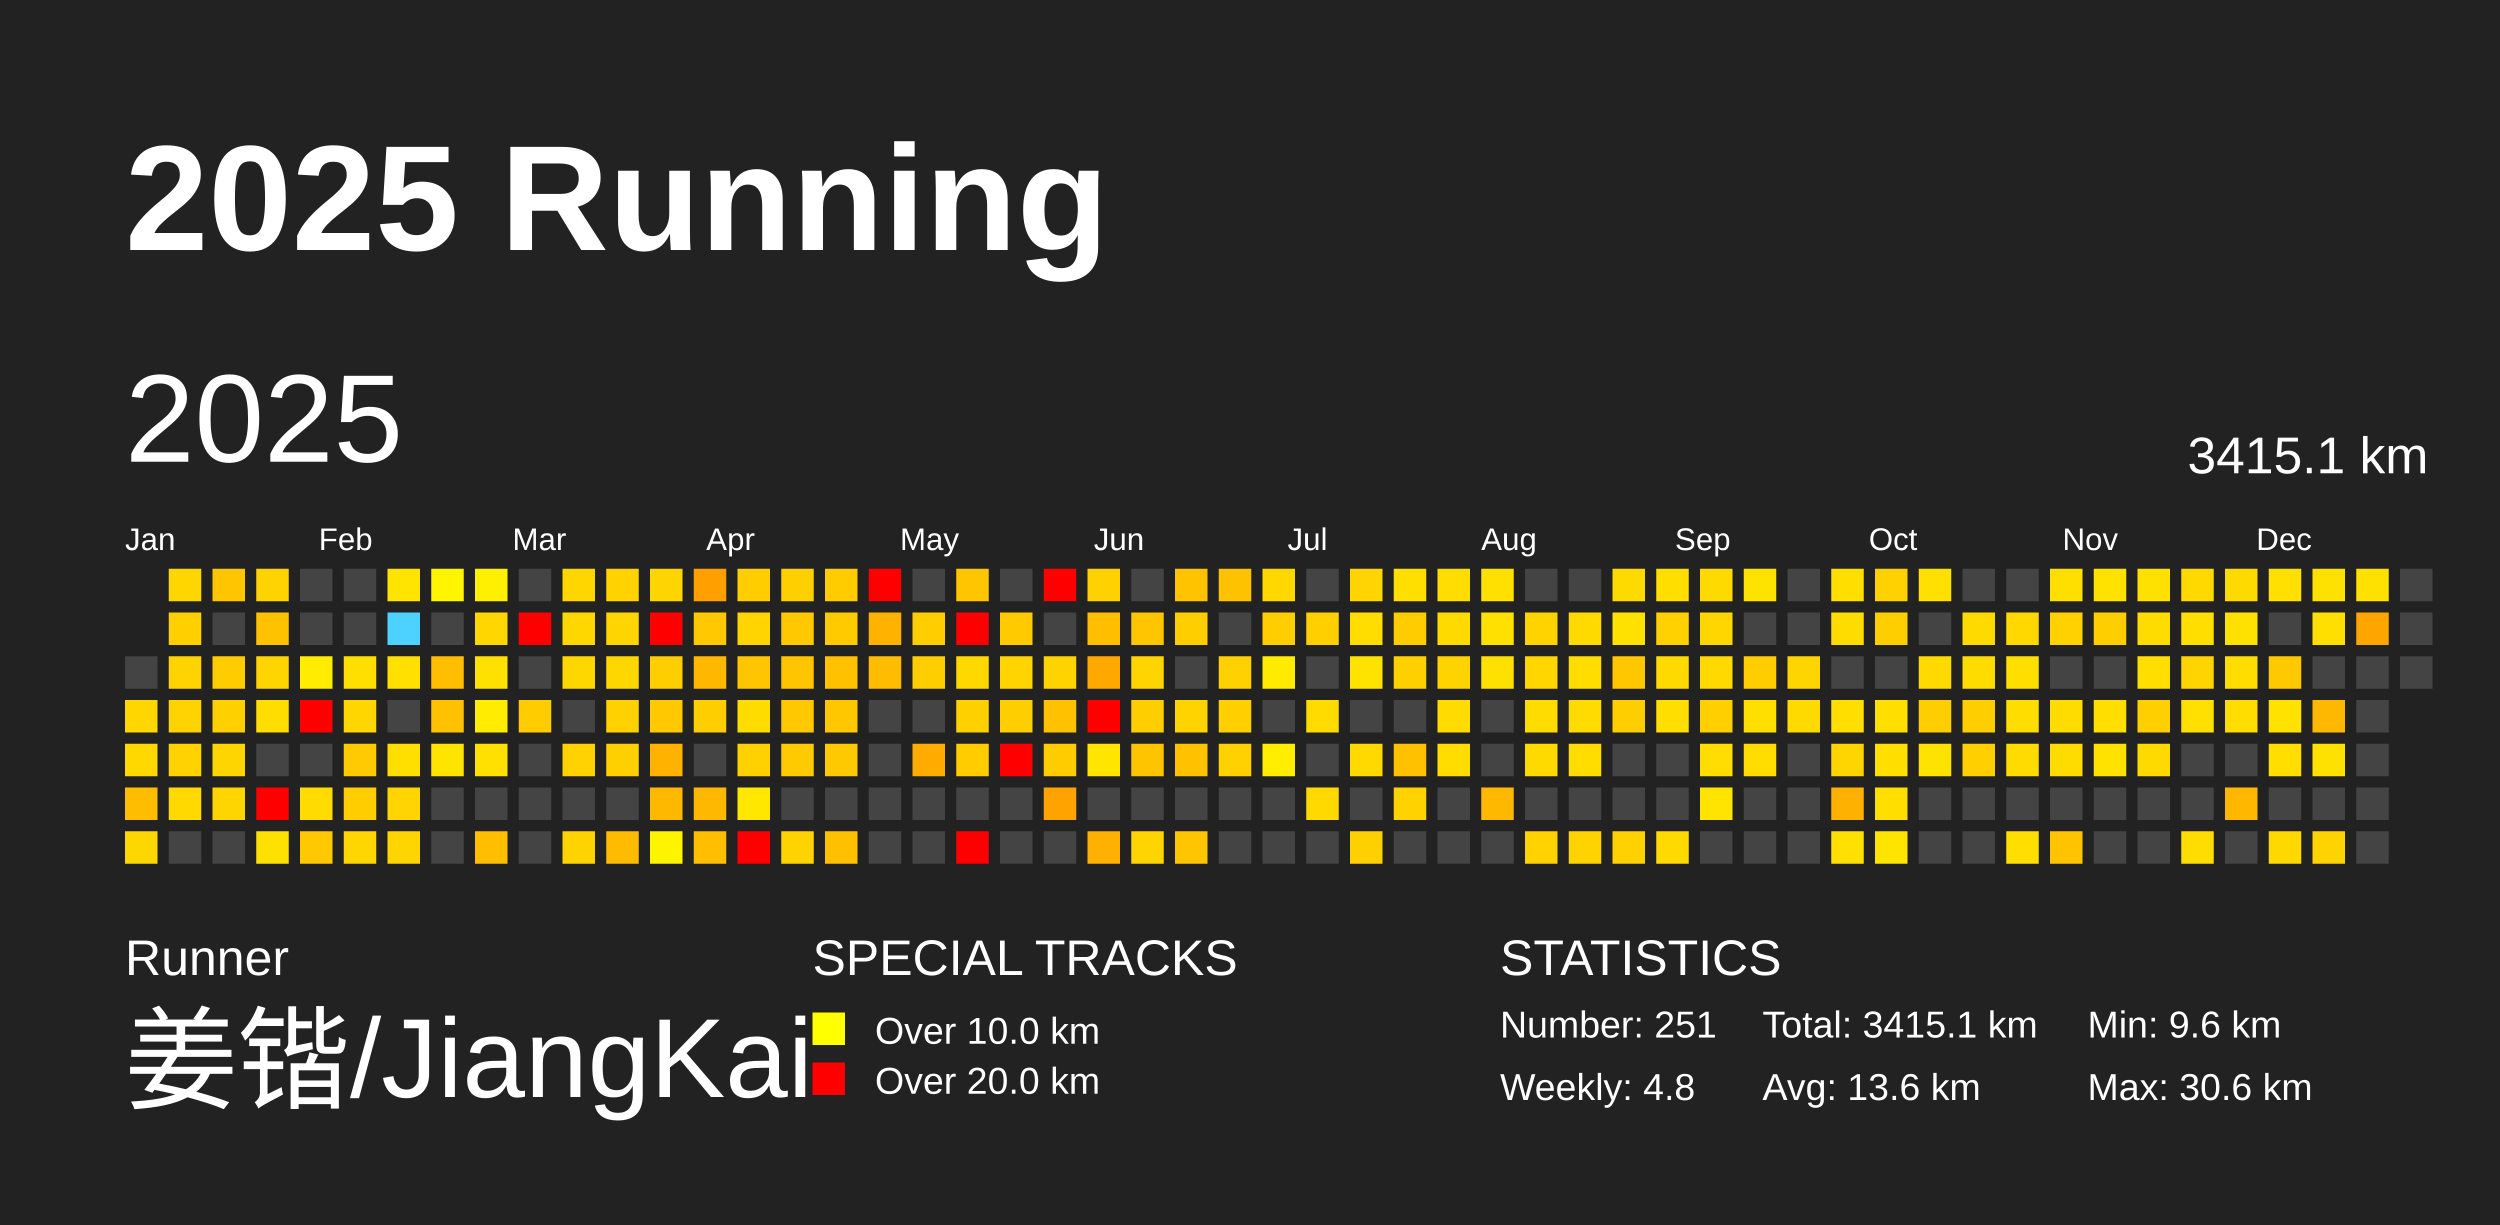
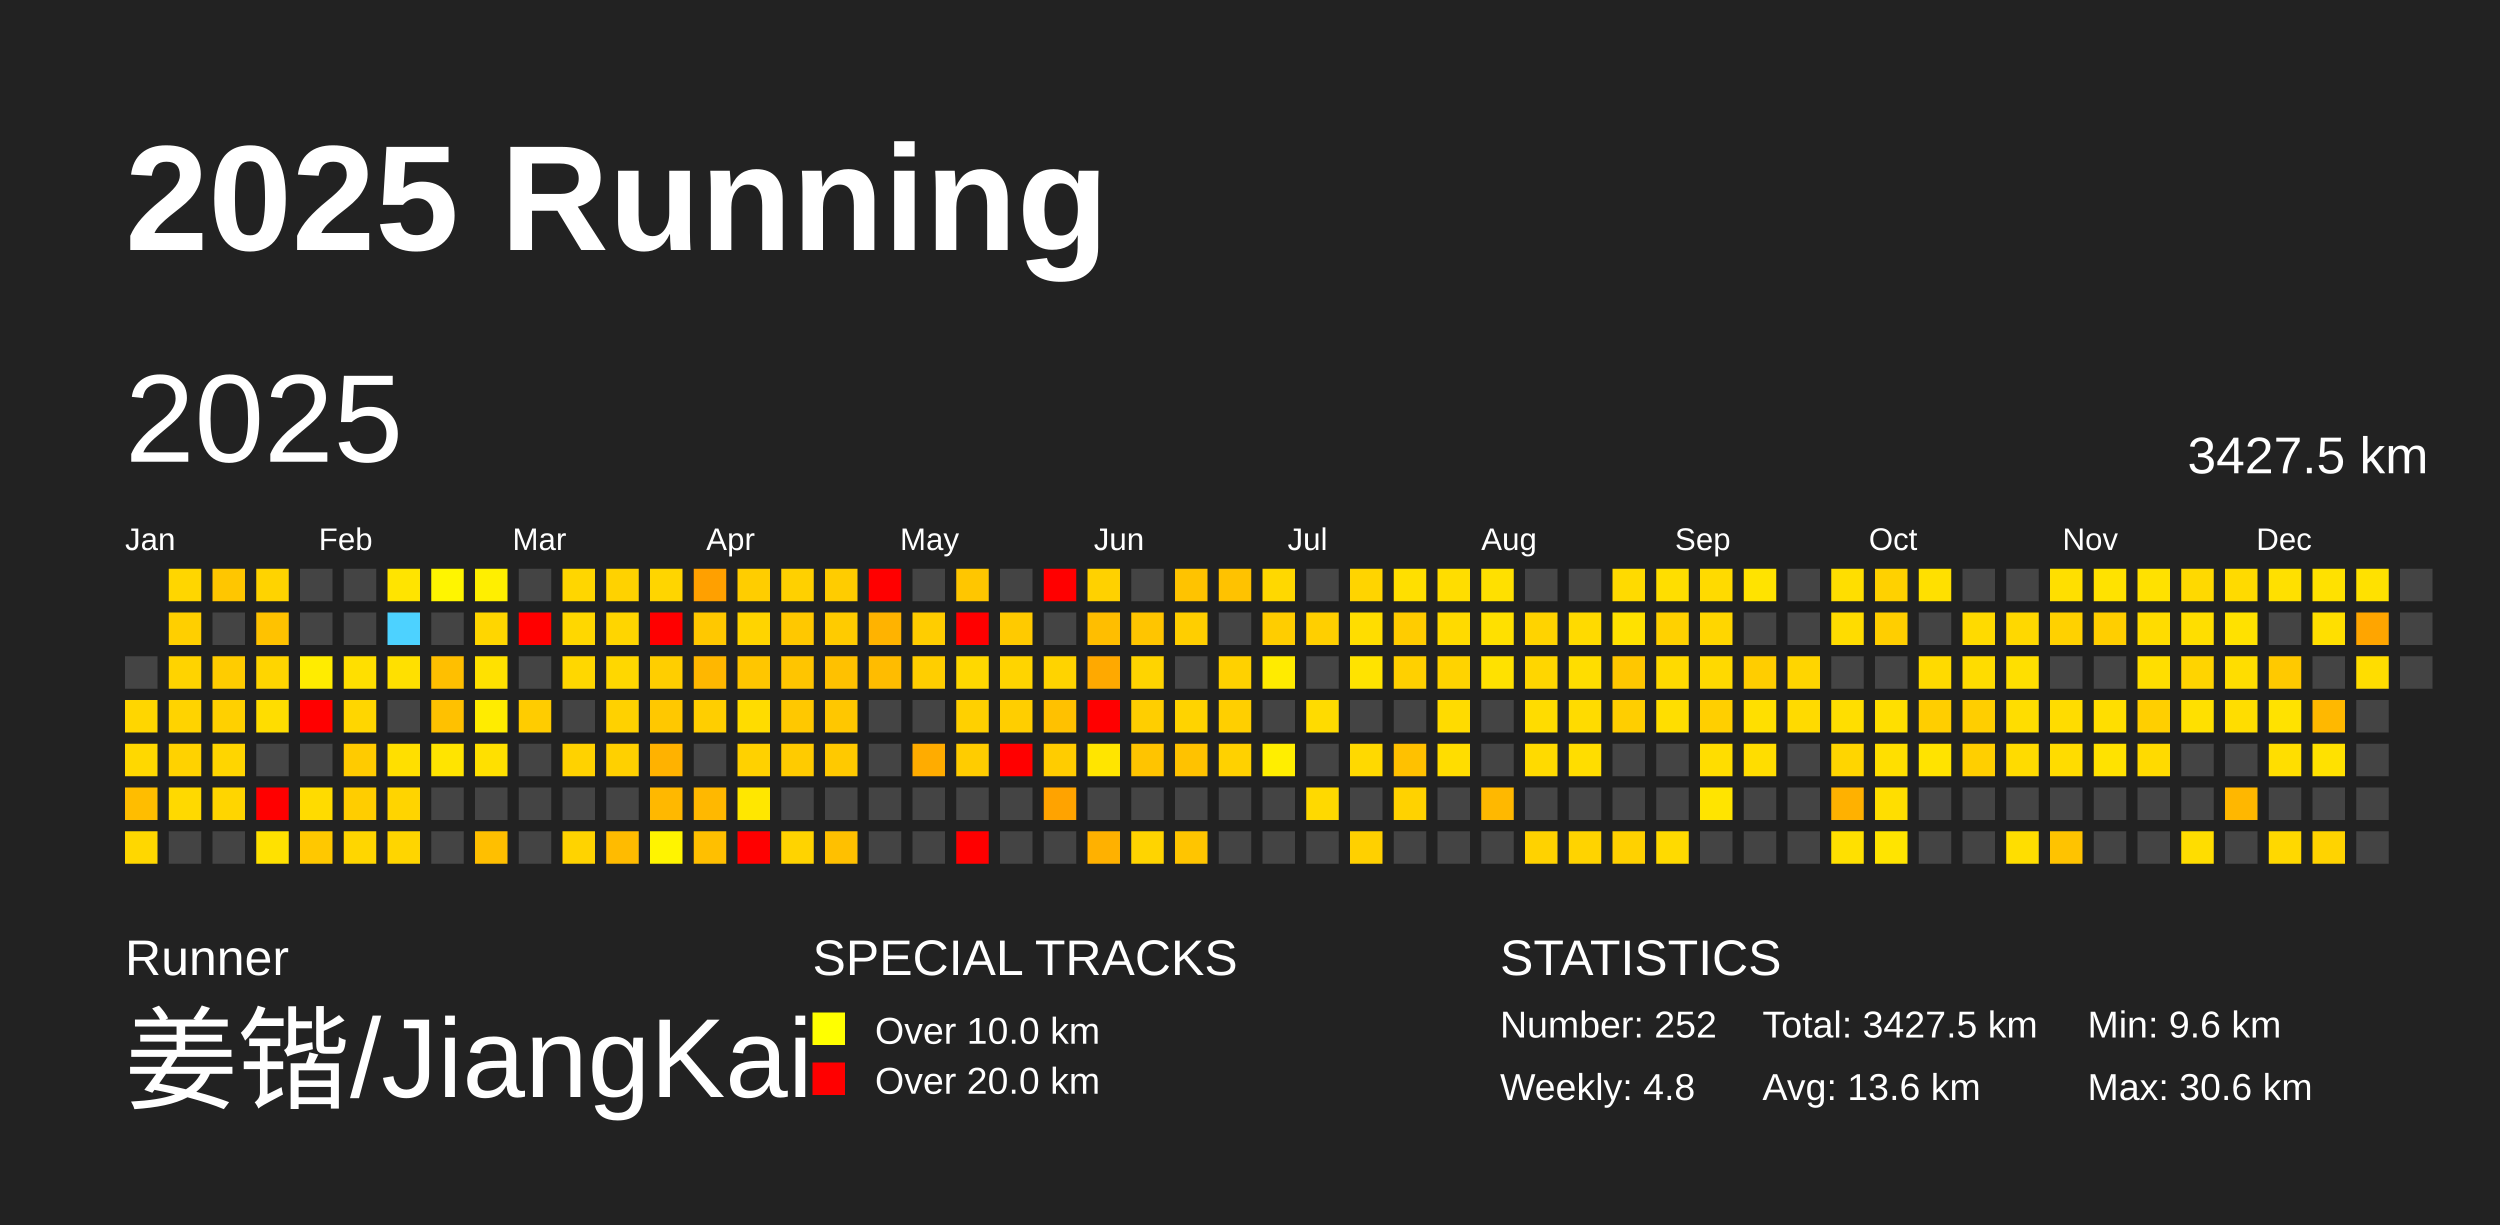
<svg xmlns="http://www.w3.org/2000/svg" baseProfile="full" height="98mm" version="1.1" viewBox="0,0,200,98" width="200mm">
  <defs />
  <rect fill="#222222" height="98" width="200" x="0" y="0" />
  <text fill="#FFFFFF" style="font-size:12px; font-family:Arial; font-weight:bold;" x="10" y="20">2025 Running</text>
  <text fill="#FFFFFF" style="font-size:4px; font-family:Arial" x="10" y="78">Runner</text>
  <text fill="#FFFFFF" style="font-size:9px; font-family:Arial" x="10" y="88">姜锴/JiangKai</text>
  <text fill="#FFFFFF" style="font-size:4px; font-family:Arial" x="65" y="78">SPECIAL TRACKS</text>
  <rect fill="yellow" height="2.6" width="2.6" x="65" y="81" />
  <text fill="#FFFFFF" style="font-size:3px; font-family:Arial" x="70" y="83.5">Over 10.0 km</text>
  <rect fill="red" height="2.6" width="2.6" x="65" y="85" />
  <text fill="#FFFFFF" style="font-size:3px; font-family:Arial" x="70" y="87.5">Over 20.0 km</text>
  <text fill="#FFFFFF" style="font-size:4px; font-family:Arial" x="120" y="78">STATISTICS</text>
-   <text fill="#FFFFFF" style="font-size:3px; font-family:Arial" x="120" y="83">Number: 251</text>
+   <text fill="#FFFFFF" style="font-size:3px; font-family:Arial" x="120" y="83">Number: 252</text>
  <text fill="#FFFFFF" style="font-size:3px; font-family:Arial" x="120" y="88">Weekly: 4.8</text>
-   <text fill="#FFFFFF" style="font-size:3px; font-family:Arial" x="141" y="83">Total: 3415.1 km</text>
+   <text fill="#FFFFFF" style="font-size:3px; font-family:Arial" x="141" y="83">Total: 3427.5 km</text>
  <text fill="#FFFFFF" style="font-size:3px; font-family:Arial" x="141" y="88">Avg: 13.6 km</text>
  <text fill="#FFFFFF" style="font-size:3px; font-family:Arial" x="167" y="83">Min: 9.6 km</text>
  <text fill="#FFFFFF" style="font-size:3px; font-family:Arial" x="167" y="88">Max: 30.6 km</text>
  <text dominant-baseline="hanging" fill="#FFFFFF" style="font-size:10.0px; font-family:Arial;" x="10" y="30">2025</text>
-   <text dominant-baseline="hanging" fill="#FFFFFF" style="font-size:4.125px; font-family:Arial;" x="175" y="35">3415.1 km</text>
+   <text dominant-baseline="hanging" fill="#FFFFFF" style="font-size:4.125px; font-family:Arial;" x="175" y="35">3427.5 km</text>
  <text fill="#FFFFFF" style="font-size:2.5px; font-family:Arial" x="10.0" y="44">Jan</text>
  <text fill="#FFFFFF" style="font-size:2.5px; font-family:Arial" x="25.5" y="44">Feb</text>
  <text fill="#FFFFFF" style="font-size:2.5px; font-family:Arial" x="41.0" y="44">Mar</text>
  <text fill="#FFFFFF" style="font-size:2.5px; font-family:Arial" x="56.5" y="44">Apr</text>
  <text fill="#FFFFFF" style="font-size:2.5px; font-family:Arial" x="72.0" y="44">May</text>
  <text fill="#FFFFFF" style="font-size:2.5px; font-family:Arial" x="87.5" y="44">Jun</text>
  <text fill="#FFFFFF" style="font-size:2.5px; font-family:Arial" x="103.0" y="44">Jul</text>
  <text fill="#FFFFFF" style="font-size:2.5px; font-family:Arial" x="118.5" y="44">Aug</text>
  <text fill="#FFFFFF" style="font-size:2.5px; font-family:Arial" x="134.0" y="44">Sep</text>
  <text fill="#FFFFFF" style="font-size:2.5px; font-family:Arial" x="149.5" y="44">Oct</text>
  <text fill="#FFFFFF" style="font-size:2.5px; font-family:Arial" x="165.0" y="44">Nov</text>
  <text fill="#FFFFFF" style="font-size:2.5px; font-family:Arial" x="180.5" y="44">Dec</text>
  <rect fill="#444444" height="2.6" width="2.6" x="10.0" y="52.5" />
  <rect fill="#ffd600" height="2.6" width="2.6" x="10.0" y="56.0" />
  <rect fill="#ffd800" height="2.6" width="2.6" x="10.0" y="59.5" />
  <rect fill="#ffbd00" height="2.6" width="2.6" x="10.0" y="63.0" />
  <rect fill="#ffd700" height="2.6" width="2.6" x="10.0" y="66.5" />
  <rect fill="#ffd600" height="2.6" width="2.6" x="13.5" y="45.5" />
  <rect fill="#ffcf00" height="2.6" width="2.6" x="13.5" y="49.0" />
  <rect fill="#ffd300" height="2.6" width="2.6" x="13.5" y="52.5" />
  <rect fill="#ffd300" height="2.6" width="2.6" x="13.5" y="56.0" />
  <rect fill="#ffd200" height="2.6" width="2.6" x="13.5" y="59.5" />
  <rect fill="#ffd900" height="2.6" width="2.6" x="13.5" y="63.0" />
  <rect fill="#444444" height="2.6" width="2.6" x="13.5" y="66.5" />
  <rect fill="#ffc600" height="2.6" width="2.6" x="17.0" y="45.5" />
  <rect fill="#444444" height="2.6" width="2.6" x="17.0" y="49.0" />
  <rect fill="#ffcc00" height="2.6" width="2.6" x="17.0" y="52.5" />
  <rect fill="#ffd000" height="2.6" width="2.6" x="17.0" y="56.0" />
  <rect fill="#ffd500" height="2.6" width="2.6" x="17.0" y="59.5" />
  <rect fill="#ffd500" height="2.6" width="2.6" x="17.0" y="63.0" />
  <rect fill="#444444" height="2.6" width="2.6" x="17.0" y="66.5" />
  <rect fill="#ffd300" height="2.6" width="2.6" x="20.5" y="45.5" />
  <rect fill="#ffc200" height="2.6" width="2.6" x="20.5" y="49.0" />
  <rect fill="#ffd500" height="2.6" width="2.6" x="20.5" y="52.5" />
  <rect fill="#ffdd00" height="2.6" width="2.6" x="20.5" y="56.0" />
  <rect fill="#444444" height="2.6" width="2.6" x="20.5" y="59.5" />
  <rect fill="red" height="2.6" width="2.6" x="20.5" y="63.0" />
  <rect fill="#ffe100" height="2.6" width="2.6" x="20.5" y="66.5" />
  <rect fill="#444444" height="2.6" width="2.6" x="24.0" y="45.5" />
  <rect fill="#444444" height="2.6" width="2.6" x="24.0" y="49.0" />
  <rect fill="#ffec00" height="2.6" width="2.6" x="24.0" y="52.5" />
  <rect fill="red" height="2.6" width="2.6" x="24.0" y="56.0" />
  <rect fill="#444444" height="2.6" width="2.6" x="24.0" y="59.5" />
  <rect fill="#ffdb00" height="2.6" width="2.6" x="24.0" y="63.0" />
  <rect fill="#ffc800" height="2.6" width="2.6" x="24.0" y="66.5" />
  <rect fill="#444444" height="2.6" width="2.6" x="27.5" y="45.5" />
  <rect fill="#444444" height="2.6" width="2.6" x="27.5" y="49.0" />
  <rect fill="#ffdf00" height="2.6" width="2.6" x="27.5" y="52.5" />
  <rect fill="#ffd600" height="2.6" width="2.6" x="27.5" y="56.0" />
  <rect fill="#ffcb00" height="2.6" width="2.6" x="27.5" y="59.5" />
  <rect fill="#ffcd00" height="2.6" width="2.6" x="27.5" y="63.0" />
  <rect fill="#ffd600" height="2.6" width="2.6" x="27.5" y="66.5" />
  <rect fill="#ffe400" height="2.6" width="2.6" x="31.0" y="45.5" />
  <rect fill="#4dd2ff" height="2.6" width="2.6" x="31.0" y="49.0" />
  <rect fill="#ffe000" height="2.6" width="2.6" x="31.0" y="52.5" />
  <rect fill="#444444" height="2.6" width="2.6" x="31.0" y="56.0" />
  <rect fill="#ffdf00" height="2.6" width="2.6" x="31.0" y="59.5" />
  <rect fill="#ffd400" height="2.6" width="2.6" x="31.0" y="63.0" />
  <rect fill="#ffd500" height="2.6" width="2.6" x="31.0" y="66.5" />
  <rect fill="#fff500" height="2.6" width="2.6" x="34.5" y="45.5" />
  <rect fill="#444444" height="2.6" width="2.6" x="34.5" y="49.0" />
  <rect fill="#ffbf00" height="2.6" width="2.6" x="34.5" y="52.5" />
  <rect fill="#ffc100" height="2.6" width="2.6" x="34.5" y="56.0" />
  <rect fill="#ffe400" height="2.6" width="2.6" x="34.5" y="59.5" />
  <rect fill="#444444" height="2.6" width="2.6" x="34.5" y="63.0" />
  <rect fill="#444444" height="2.6" width="2.6" x="34.5" y="66.5" />
  <rect fill="#ffef00" height="2.6" width="2.6" x="38.0" y="45.5" />
  <rect fill="#ffd600" height="2.6" width="2.6" x="38.0" y="49.0" />
  <rect fill="#ffe100" height="2.6" width="2.6" x="38.0" y="52.5" />
  <rect fill="#ffec00" height="2.6" width="2.6" x="38.0" y="56.0" />
  <rect fill="#ffe000" height="2.6" width="2.6" x="38.0" y="59.5" />
  <rect fill="#444444" height="2.6" width="2.6" x="38.0" y="63.0" />
  <rect fill="#ffbf00" height="2.6" width="2.6" x="38.0" y="66.5" />
  <rect fill="#444444" height="2.6" width="2.6" x="41.5" y="45.5" />
  <rect fill="red" height="2.6" width="2.6" x="41.5" y="49.0" />
  <rect fill="#444444" height="2.6" width="2.6" x="41.5" y="52.5" />
  <rect fill="#ffcc00" height="2.6" width="2.6" x="41.5" y="56.0" />
  <rect fill="#444444" height="2.6" width="2.6" x="41.5" y="59.5" />
  <rect fill="#444444" height="2.6" width="2.6" x="41.5" y="63.0" />
  <rect fill="#444444" height="2.6" width="2.6" x="41.5" y="66.5" />
  <rect fill="#ffd600" height="2.6" width="2.6" x="45.0" y="45.5" />
  <rect fill="#ffd700" height="2.6" width="2.6" x="45.0" y="49.0" />
  <rect fill="#ffd700" height="2.6" width="2.6" x="45.0" y="52.5" />
  <rect fill="#444444" height="2.6" width="2.6" x="45.0" y="56.0" />
  <rect fill="#ffd200" height="2.6" width="2.6" x="45.0" y="59.5" />
  <rect fill="#444444" height="2.6" width="2.6" x="45.0" y="63.0" />
  <rect fill="#ffd300" height="2.6" width="2.6" x="45.0" y="66.5" />
  <rect fill="#ffd200" height="2.6" width="2.6" x="48.5" y="45.5" />
  <rect fill="#ffd500" height="2.6" width="2.6" x="48.5" y="49.0" />
  <rect fill="#ffd700" height="2.6" width="2.6" x="48.5" y="52.5" />
  <rect fill="#ffd100" height="2.6" width="2.6" x="48.5" y="56.0" />
  <rect fill="#ffd000" height="2.6" width="2.6" x="48.5" y="59.5" />
  <rect fill="#444444" height="2.6" width="2.6" x="48.5" y="63.0" />
  <rect fill="#ffbb00" height="2.6" width="2.6" x="48.5" y="66.5" />
  <rect fill="#ffd500" height="2.6" width="2.6" x="52.0" y="45.5" />
  <rect fill="red" height="2.6" width="2.6" x="52.0" y="49.0" />
  <rect fill="#ffce00" height="2.6" width="2.6" x="52.0" y="52.5" />
  <rect fill="#ffc800" height="2.6" width="2.6" x="52.0" y="56.0" />
  <rect fill="#ffb200" height="2.6" width="2.6" x="52.0" y="59.5" />
  <rect fill="#ffb800" height="2.6" width="2.6" x="52.0" y="63.0" />
  <rect fill="#fff400" height="2.6" width="2.6" x="52.0" y="66.5" />
  <rect fill="#ffa000" height="2.6" width="2.6" x="55.5" y="45.5" />
  <rect fill="#ffc800" height="2.6" width="2.6" x="55.5" y="49.0" />
  <rect fill="#ffb700" height="2.6" width="2.6" x="55.5" y="52.5" />
  <rect fill="#ffce00" height="2.6" width="2.6" x="55.5" y="56.0" />
  <rect fill="#444444" height="2.6" width="2.6" x="55.5" y="59.5" />
  <rect fill="#ffb800" height="2.6" width="2.6" x="55.5" y="63.0" />
  <rect fill="#ffbf00" height="2.6" width="2.6" x="55.5" y="66.5" />
  <rect fill="#ffcd00" height="2.6" width="2.6" x="59.0" y="45.5" />
  <rect fill="#ffd400" height="2.6" width="2.6" x="59.0" y="49.0" />
  <rect fill="#ffc600" height="2.6" width="2.6" x="59.0" y="52.5" />
  <rect fill="#ffdc00" height="2.6" width="2.6" x="59.0" y="56.0" />
  <rect fill="#ffd100" height="2.6" width="2.6" x="59.0" y="59.5" />
  <rect fill="#ffe700" height="2.6" width="2.6" x="59.0" y="63.0" />
  <rect fill="red" height="2.6" width="2.6" x="59.0" y="66.5" />
  <rect fill="#ffd000" height="2.6" width="2.6" x="62.5" y="45.5" />
  <rect fill="#ffc800" height="2.6" width="2.6" x="62.5" y="49.0" />
  <rect fill="#ffc500" height="2.6" width="2.6" x="62.5" y="52.5" />
  <rect fill="#ffc800" height="2.6" width="2.6" x="62.5" y="56.0" />
  <rect fill="#ffcb00" height="2.6" width="2.6" x="62.5" y="59.5" />
  <rect fill="#444444" height="2.6" width="2.6" x="62.5" y="63.0" />
  <rect fill="#ffd300" height="2.6" width="2.6" x="62.5" y="66.5" />
  <rect fill="#ffcc00" height="2.6" width="2.6" x="66.0" y="45.5" />
  <rect fill="#ffcb00" height="2.6" width="2.6" x="66.0" y="49.0" />
  <rect fill="#ffc100" height="2.6" width="2.6" x="66.0" y="52.5" />
  <rect fill="#ffc700" height="2.6" width="2.6" x="66.0" y="56.0" />
  <rect fill="#ffc900" height="2.6" width="2.6" x="66.0" y="59.5" />
  <rect fill="#444444" height="2.6" width="2.6" x="66.0" y="63.0" />
  <rect fill="#ffc000" height="2.6" width="2.6" x="66.0" y="66.5" />
  <rect fill="red" height="2.6" width="2.6" x="69.5" y="45.5" />
  <rect fill="#ffb300" height="2.6" width="2.6" x="69.5" y="49.0" />
  <rect fill="#ffbc00" height="2.6" width="2.6" x="69.5" y="52.5" />
  <rect fill="#444444" height="2.6" width="2.6" x="69.5" y="56.0" />
  <rect fill="#444444" height="2.6" width="2.6" x="69.5" y="59.5" />
  <rect fill="#444444" height="2.6" width="2.6" x="69.5" y="63.0" />
  <rect fill="#444444" height="2.6" width="2.6" x="69.5" y="66.5" />
  <rect fill="#444444" height="2.6" width="2.6" x="73.0" y="45.5" />
  <rect fill="#ffcd00" height="2.6" width="2.6" x="73.0" y="49.0" />
  <rect fill="#ffce00" height="2.6" width="2.6" x="73.0" y="52.5" />
  <rect fill="#444444" height="2.6" width="2.6" x="73.0" y="56.0" />
  <rect fill="#ffac00" height="2.6" width="2.6" x="73.0" y="59.5" />
  <rect fill="#444444" height="2.6" width="2.6" x="73.0" y="63.0" />
  <rect fill="#444444" height="2.6" width="2.6" x="73.0" y="66.5" />
  <rect fill="#ffc600" height="2.6" width="2.6" x="76.5" y="45.5" />
  <rect fill="red" height="2.6" width="2.6" x="76.5" y="49.0" />
  <rect fill="#ffd800" height="2.6" width="2.6" x="76.5" y="52.5" />
  <rect fill="#ffd000" height="2.6" width="2.6" x="76.5" y="56.0" />
  <rect fill="#ffcc00" height="2.6" width="2.6" x="76.5" y="59.5" />
  <rect fill="#444444" height="2.6" width="2.6" x="76.5" y="63.0" />
  <rect fill="red" height="2.6" width="2.6" x="76.5" y="66.5" />
  <rect fill="#444444" height="2.6" width="2.6" x="80.0" y="45.5" />
  <rect fill="#ffca00" height="2.6" width="2.6" x="80.0" y="49.0" />
  <rect fill="#ffd400" height="2.6" width="2.6" x="80.0" y="52.5" />
  <rect fill="#ffce00" height="2.6" width="2.6" x="80.0" y="56.0" />
  <rect fill="red" height="2.6" width="2.6" x="80.0" y="59.5" />
  <rect fill="#444444" height="2.6" width="2.6" x="80.0" y="63.0" />
  <rect fill="#444444" height="2.6" width="2.6" x="80.0" y="66.5" />
  <rect fill="red" height="2.6" width="2.6" x="83.5" y="45.5" />
  <rect fill="#444444" height="2.6" width="2.6" x="83.5" y="49.0" />
  <rect fill="#ffd300" height="2.6" width="2.6" x="83.5" y="52.5" />
  <rect fill="#ffc100" height="2.6" width="2.6" x="83.5" y="56.0" />
  <rect fill="#ffcc00" height="2.6" width="2.6" x="83.5" y="59.5" />
  <rect fill="#ffa300" height="2.6" width="2.6" x="83.5" y="63.0" />
  <rect fill="#444444" height="2.6" width="2.6" x="83.5" y="66.5" />
  <rect fill="#ffd100" height="2.6" width="2.6" x="87.0" y="45.5" />
  <rect fill="#ffbe00" height="2.6" width="2.6" x="87.0" y="49.0" />
  <rect fill="#ffa900" height="2.6" width="2.6" x="87.0" y="52.5" />
  <rect fill="red" height="2.6" width="2.6" x="87.0" y="56.0" />
  <rect fill="#ffe500" height="2.6" width="2.6" x="87.0" y="59.5" />
  <rect fill="#444444" height="2.6" width="2.6" x="87.0" y="63.0" />
  <rect fill="#ffb100" height="2.6" width="2.6" x="87.0" y="66.5" />
  <rect fill="#444444" height="2.6" width="2.6" x="90.5" y="45.5" />
  <rect fill="#ffc500" height="2.6" width="2.6" x="90.5" y="49.0" />
  <rect fill="#ffd400" height="2.6" width="2.6" x="90.5" y="52.5" />
  <rect fill="#ffce00" height="2.6" width="2.6" x="90.5" y="56.0" />
  <rect fill="#ffc400" height="2.6" width="2.6" x="90.5" y="59.5" />
  <rect fill="#444444" height="2.6" width="2.6" x="90.5" y="63.0" />
  <rect fill="#ffd400" height="2.6" width="2.6" x="90.5" y="66.5" />
  <rect fill="#ffc300" height="2.6" width="2.6" x="94.0" y="45.5" />
  <rect fill="#ffce00" height="2.6" width="2.6" x="94.0" y="49.0" />
  <rect fill="#444444" height="2.6" width="2.6" x="94.0" y="52.5" />
  <rect fill="#ffd300" height="2.6" width="2.6" x="94.0" y="56.0" />
  <rect fill="#ffc200" height="2.6" width="2.6" x="94.0" y="59.5" />
  <rect fill="#444444" height="2.6" width="2.6" x="94.0" y="63.0" />
  <rect fill="#ffc500" height="2.6" width="2.6" x="94.0" y="66.5" />
  <rect fill="#ffc200" height="2.6" width="2.6" x="97.5" y="45.5" />
  <rect fill="#444444" height="2.6" width="2.6" x="97.5" y="49.0" />
  <rect fill="#ffd100" height="2.6" width="2.6" x="97.5" y="52.5" />
  <rect fill="#ffcf00" height="2.6" width="2.6" x="97.5" y="56.0" />
  <rect fill="#ffd100" height="2.6" width="2.6" x="97.5" y="59.5" />
  <rect fill="#444444" height="2.6" width="2.6" x="97.5" y="63.0" />
  <rect fill="#444444" height="2.6" width="2.6" x="97.5" y="66.5" />
  <rect fill="#ffd800" height="2.6" width="2.6" x="101.0" y="45.5" />
  <rect fill="#ffcd00" height="2.6" width="2.6" x="101.0" y="49.0" />
  <rect fill="#ffeb00" height="2.6" width="2.6" x="101.0" y="52.5" />
  <rect fill="#444444" height="2.6" width="2.6" x="101.0" y="56.0" />
  <rect fill="#ffee00" height="2.6" width="2.6" x="101.0" y="59.5" />
  <rect fill="#444444" height="2.6" width="2.6" x="101.0" y="63.0" />
  <rect fill="#444444" height="2.6" width="2.6" x="101.0" y="66.5" />
  <rect fill="#444444" height="2.6" width="2.6" x="104.5" y="45.5" />
  <rect fill="#ffcf00" height="2.6" width="2.6" x="104.5" y="49.0" />
  <rect fill="#444444" height="2.6" width="2.6" x="104.5" y="52.5" />
  <rect fill="#ffdb00" height="2.6" width="2.6" x="104.5" y="56.0" />
  <rect fill="#444444" height="2.6" width="2.6" x="104.5" y="59.5" />
  <rect fill="#ffd900" height="2.6" width="2.6" x="104.5" y="63.0" />
  <rect fill="#444444" height="2.6" width="2.6" x="104.5" y="66.5" />
  <rect fill="#ffd400" height="2.6" width="2.6" x="108.0" y="45.5" />
  <rect fill="#ffdd00" height="2.6" width="2.6" x="108.0" y="49.0" />
  <rect fill="#ffe300" height="2.6" width="2.6" x="108.0" y="52.5" />
  <rect fill="#444444" height="2.6" width="2.6" x="108.0" y="56.0" />
  <rect fill="#ffd900" height="2.6" width="2.6" x="108.0" y="59.5" />
  <rect fill="#444444" height="2.6" width="2.6" x="108.0" y="63.0" />
  <rect fill="#ffd000" height="2.6" width="2.6" x="108.0" y="66.5" />
  <rect fill="#ffdf00" height="2.6" width="2.6" x="111.5" y="45.5" />
  <rect fill="#ffcc00" height="2.6" width="2.6" x="111.5" y="49.0" />
  <rect fill="#ffd000" height="2.6" width="2.6" x="111.5" y="52.5" />
  <rect fill="#444444" height="2.6" width="2.6" x="111.5" y="56.0" />
  <rect fill="#ffc100" height="2.6" width="2.6" x="111.5" y="59.5" />
  <rect fill="#ffd200" height="2.6" width="2.6" x="111.5" y="63.0" />
  <rect fill="#444444" height="2.6" width="2.6" x="111.5" y="66.5" />
  <rect fill="#ffdd00" height="2.6" width="2.6" x="115.0" y="45.5" />
  <rect fill="#ffda00" height="2.6" width="2.6" x="115.0" y="49.0" />
  <rect fill="#ffd300" height="2.6" width="2.6" x="115.0" y="52.5" />
  <rect fill="#ffdb00" height="2.6" width="2.6" x="115.0" y="56.0" />
  <rect fill="#ffdd00" height="2.6" width="2.6" x="115.0" y="59.5" />
  <rect fill="#444444" height="2.6" width="2.6" x="115.0" y="63.0" />
  <rect fill="#444444" height="2.6" width="2.6" x="115.0" y="66.5" />
  <rect fill="#ffe000" height="2.6" width="2.6" x="118.5" y="45.5" />
  <rect fill="#ffe000" height="2.6" width="2.6" x="118.5" y="49.0" />
  <rect fill="#ffe100" height="2.6" width="2.6" x="118.5" y="52.5" />
  <rect fill="#444444" height="2.6" width="2.6" x="118.5" y="56.0" />
  <rect fill="#444444" height="2.6" width="2.6" x="118.5" y="59.5" />
  <rect fill="#ffb800" height="2.6" width="2.6" x="118.5" y="63.0" />
  <rect fill="#444444" height="2.6" width="2.6" x="118.5" y="66.5" />
  <rect fill="#444444" height="2.6" width="2.6" x="122.0" y="45.5" />
  <rect fill="#ffd300" height="2.6" width="2.6" x="122.0" y="49.0" />
  <rect fill="#ffd600" height="2.6" width="2.6" x="122.0" y="52.5" />
  <rect fill="#ffdc00" height="2.6" width="2.6" x="122.0" y="56.0" />
  <rect fill="#ffda00" height="2.6" width="2.6" x="122.0" y="59.5" />
  <rect fill="#444444" height="2.6" width="2.6" x="122.0" y="63.0" />
  <rect fill="#ffd200" height="2.6" width="2.6" x="122.0" y="66.5" />
  <rect fill="#444444" height="2.6" width="2.6" x="125.5" y="45.5" />
  <rect fill="#ffda00" height="2.6" width="2.6" x="125.5" y="49.0" />
  <rect fill="#ffdd00" height="2.6" width="2.6" x="125.5" y="52.5" />
  <rect fill="#ffdb00" height="2.6" width="2.6" x="125.5" y="56.0" />
  <rect fill="#ffdd00" height="2.6" width="2.6" x="125.5" y="59.5" />
  <rect fill="#444444" height="2.6" width="2.6" x="125.5" y="63.0" />
  <rect fill="#ffd300" height="2.6" width="2.6" x="125.5" y="66.5" />
  <rect fill="#ffda00" height="2.6" width="2.6" x="129.0" y="45.5" />
  <rect fill="#ffe100" height="2.6" width="2.6" x="129.0" y="49.0" />
  <rect fill="#ffc700" height="2.6" width="2.6" x="129.0" y="52.5" />
  <rect fill="#ffce00" height="2.6" width="2.6" x="129.0" y="56.0" />
  <rect fill="#444444" height="2.6" width="2.6" x="129.0" y="59.5" />
  <rect fill="#444444" height="2.6" width="2.6" x="129.0" y="63.0" />
  <rect fill="#ffd100" height="2.6" width="2.6" x="129.0" y="66.5" />
  <rect fill="#ffde00" height="2.6" width="2.6" x="132.5" y="45.5" />
  <rect fill="#ffd100" height="2.6" width="2.6" x="132.5" y="49.0" />
  <rect fill="#ffda00" height="2.6" width="2.6" x="132.5" y="52.5" />
  <rect fill="#ffde00" height="2.6" width="2.6" x="132.5" y="56.0" />
  <rect fill="#444444" height="2.6" width="2.6" x="132.5" y="59.5" />
  <rect fill="#444444" height="2.6" width="2.6" x="132.5" y="63.0" />
  <rect fill="#ffda00" height="2.6" width="2.6" x="132.5" y="66.5" />
  <rect fill="#ffda00" height="2.6" width="2.6" x="136.0" y="45.5" />
  <rect fill="#ffd600" height="2.6" width="2.6" x="136.0" y="49.0" />
  <rect fill="#ffd900" height="2.6" width="2.6" x="136.0" y="52.5" />
  <rect fill="#ffcf00" height="2.6" width="2.6" x="136.0" y="56.0" />
  <rect fill="#ffdd00" height="2.6" width="2.6" x="136.0" y="59.5" />
  <rect fill="#ffe400" height="2.6" width="2.6" x="136.0" y="63.0" />
  <rect fill="#444444" height="2.6" width="2.6" x="136.0" y="66.5" />
  <rect fill="#ffe300" height="2.6" width="2.6" x="139.5" y="45.5" />
  <rect fill="#444444" height="2.6" width="2.6" x="139.5" y="49.0" />
  <rect fill="#ffcd00" height="2.6" width="2.6" x="139.5" y="52.5" />
  <rect fill="#ffdf00" height="2.6" width="2.6" x="139.5" y="56.0" />
  <rect fill="#ffdd00" height="2.6" width="2.6" x="139.5" y="59.5" />
  <rect fill="#444444" height="2.6" width="2.6" x="139.5" y="63.0" />
  <rect fill="#444444" height="2.6" width="2.6" x="139.5" y="66.5" />
  <rect fill="#444444" height="2.6" width="2.6" x="143.0" y="45.5" />
  <rect fill="#444444" height="2.6" width="2.6" x="143.0" y="49.0" />
  <rect fill="#ffd500" height="2.6" width="2.6" x="143.0" y="52.5" />
  <rect fill="#ffda00" height="2.6" width="2.6" x="143.0" y="56.0" />
  <rect fill="#444444" height="2.6" width="2.6" x="143.0" y="59.5" />
  <rect fill="#444444" height="2.6" width="2.6" x="143.0" y="63.0" />
  <rect fill="#444444" height="2.6" width="2.6" x="143.0" y="66.5" />
  <rect fill="#ffde00" height="2.6" width="2.6" x="146.5" y="45.5" />
  <rect fill="#ffdc00" height="2.6" width="2.6" x="146.5" y="49.0" />
  <rect fill="#444444" height="2.6" width="2.6" x="146.5" y="52.5" />
  <rect fill="#ffde00" height="2.6" width="2.6" x="146.5" y="56.0" />
  <rect fill="#ffd500" height="2.6" width="2.6" x="146.5" y="59.5" />
  <rect fill="#ffb100" height="2.6" width="2.6" x="146.5" y="63.0" />
  <rect fill="#ffe000" height="2.6" width="2.6" x="146.5" y="66.5" />
  <rect fill="#ffd100" height="2.6" width="2.6" x="150.0" y="45.5" />
  <rect fill="#ffce00" height="2.6" width="2.6" x="150.0" y="49.0" />
  <rect fill="#444444" height="2.6" width="2.6" x="150.0" y="52.5" />
  <rect fill="#ffdf00" height="2.6" width="2.6" x="150.0" y="56.0" />
  <rect fill="#ffdf00" height="2.6" width="2.6" x="150.0" y="59.5" />
  <rect fill="#ffde00" height="2.6" width="2.6" x="150.0" y="63.0" />
  <rect fill="#ffe400" height="2.6" width="2.6" x="150.0" y="66.5" />
  <rect fill="#ffe000" height="2.6" width="2.6" x="153.5" y="45.5" />
  <rect fill="#444444" height="2.6" width="2.6" x="153.5" y="49.0" />
  <rect fill="#ffda00" height="2.6" width="2.6" x="153.5" y="52.5" />
  <rect fill="#ffce00" height="2.6" width="2.6" x="153.5" y="56.0" />
  <rect fill="#ffe300" height="2.6" width="2.6" x="153.5" y="59.5" />
  <rect fill="#444444" height="2.6" width="2.6" x="153.5" y="63.0" />
  <rect fill="#444444" height="2.6" width="2.6" x="153.5" y="66.5" />
  <rect fill="#444444" height="2.6" width="2.6" x="157.0" y="45.5" />
  <rect fill="#ffda00" height="2.6" width="2.6" x="157.0" y="49.0" />
  <rect fill="#ffdc00" height="2.6" width="2.6" x="157.0" y="52.5" />
  <rect fill="#ffce00" height="2.6" width="2.6" x="157.0" y="56.0" />
  <rect fill="#ffcf00" height="2.6" width="2.6" x="157.0" y="59.5" />
  <rect fill="#444444" height="2.6" width="2.6" x="157.0" y="63.0" />
  <rect fill="#444444" height="2.6" width="2.6" x="157.0" y="66.5" />
  <rect fill="#444444" height="2.6" width="2.6" x="160.5" y="45.5" />
  <rect fill="#ffd800" height="2.6" width="2.6" x="160.5" y="49.0" />
  <rect fill="#ffdf00" height="2.6" width="2.6" x="160.5" y="52.5" />
  <rect fill="#ffdd00" height="2.6" width="2.6" x="160.5" y="56.0" />
  <rect fill="#ffdb00" height="2.6" width="2.6" x="160.5" y="59.5" />
  <rect fill="#444444" height="2.6" width="2.6" x="160.5" y="63.0" />
  <rect fill="#ffde00" height="2.6" width="2.6" x="160.5" y="66.5" />
  <rect fill="#ffdf00" height="2.6" width="2.6" x="164.0" y="45.5" />
  <rect fill="#ffd100" height="2.6" width="2.6" x="164.0" y="49.0" />
  <rect fill="#444444" height="2.6" width="2.6" x="164.0" y="52.5" />
  <rect fill="#ffdc00" height="2.6" width="2.6" x="164.0" y="56.0" />
  <rect fill="#ffdc00" height="2.6" width="2.6" x="164.0" y="59.5" />
  <rect fill="#444444" height="2.6" width="2.6" x="164.0" y="63.0" />
  <rect fill="#ffc300" height="2.6" width="2.6" x="164.0" y="66.5" />
  <rect fill="#ffe200" height="2.6" width="2.6" x="167.5" y="45.5" />
  <rect fill="#ffce00" height="2.6" width="2.6" x="167.5" y="49.0" />
  <rect fill="#444444" height="2.6" width="2.6" x="167.5" y="52.5" />
  <rect fill="#ffde00" height="2.6" width="2.6" x="167.5" y="56.0" />
  <rect fill="#ffe200" height="2.6" width="2.6" x="167.5" y="59.5" />
  <rect fill="#444444" height="2.6" width="2.6" x="167.5" y="63.0" />
  <rect fill="#444444" height="2.6" width="2.6" x="167.5" y="66.5" />
  <rect fill="#ffe100" height="2.6" width="2.6" x="171.0" y="45.5" />
  <rect fill="#ffdc00" height="2.6" width="2.6" x="171.0" y="49.0" />
  <rect fill="#ffde00" height="2.6" width="2.6" x="171.0" y="52.5" />
  <rect fill="#ffcf00" height="2.6" width="2.6" x="171.0" y="56.0" />
  <rect fill="#ffda00" height="2.6" width="2.6" x="171.0" y="59.5" />
  <rect fill="#444444" height="2.6" width="2.6" x="171.0" y="63.0" />
  <rect fill="#444444" height="2.6" width="2.6" x="171.0" y="66.5" />
  <rect fill="#ffd900" height="2.6" width="2.6" x="174.5" y="45.5" />
  <rect fill="#ffde00" height="2.6" width="2.6" x="174.5" y="49.0" />
  <rect fill="#ffd400" height="2.6" width="2.6" x="174.5" y="52.5" />
  <rect fill="#ffe000" height="2.6" width="2.6" x="174.5" y="56.0" />
  <rect fill="#444444" height="2.6" width="2.6" x="174.5" y="59.5" />
  <rect fill="#444444" height="2.6" width="2.6" x="174.5" y="63.0" />
  <rect fill="#ffdd00" height="2.6" width="2.6" x="174.5" y="66.5" />
  <rect fill="#ffda00" height="2.6" width="2.6" x="178.0" y="45.5" />
  <rect fill="#ffe100" height="2.6" width="2.6" x="178.0" y="49.0" />
  <rect fill="#ffdd00" height="2.6" width="2.6" x="178.0" y="52.5" />
  <rect fill="#ffdd00" height="2.6" width="2.6" x="178.0" y="56.0" />
  <rect fill="#444444" height="2.6" width="2.6" x="178.0" y="59.5" />
  <rect fill="#ffb700" height="2.6" width="2.6" x="178.0" y="63.0" />
  <rect fill="#444444" height="2.6" width="2.6" x="178.0" y="66.5" />
  <rect fill="#ffe000" height="2.6" width="2.6" x="181.5" y="45.5" />
  <rect fill="#444444" height="2.6" width="2.6" x="181.5" y="49.0" />
  <rect fill="#ffc900" height="2.6" width="2.6" x="181.5" y="52.5" />
  <rect fill="#ffe200" height="2.6" width="2.6" x="181.5" y="56.0" />
  <rect fill="#ffde00" height="2.6" width="2.6" x="181.5" y="59.5" />
  <rect fill="#444444" height="2.6" width="2.6" x="181.5" y="63.0" />
  <rect fill="#ffd800" height="2.6" width="2.6" x="181.5" y="66.5" />
  <rect fill="#ffe100" height="2.6" width="2.6" x="185.0" y="45.5" />
  <rect fill="#ffdf00" height="2.6" width="2.6" x="185.0" y="49.0" />
  <rect fill="#444444" height="2.6" width="2.6" x="185.0" y="52.5" />
  <rect fill="#ffb800" height="2.6" width="2.6" x="185.0" y="56.0" />
  <rect fill="#ffe100" height="2.6" width="2.6" x="185.0" y="59.5" />
  <rect fill="#444444" height="2.6" width="2.6" x="185.0" y="63.0" />
  <rect fill="#ffd300" height="2.6" width="2.6" x="185.0" y="66.5" />
  <rect fill="#ffe100" height="2.6" width="2.6" x="188.5" y="45.5" />
  <rect fill="#ffa500" height="2.6" width="2.6" x="188.5" y="49.0" />
-   <rect fill="#444444" height="2.6" width="2.6" x="188.5" y="52.5" />
+   <rect fill="#ffdd00" height="2.6" width="2.6" x="188.5" y="52.5" />
  <rect fill="#444444" height="2.6" width="2.6" x="188.5" y="56.0" />
  <rect fill="#444444" height="2.6" width="2.6" x="188.5" y="59.5" />
  <rect fill="#444444" height="2.6" width="2.6" x="188.5" y="63.0" />
  <rect fill="#444444" height="2.6" width="2.6" x="188.5" y="66.5" />
  <rect fill="#444444" height="2.6" width="2.6" x="192.0" y="45.5" />
  <rect fill="#444444" height="2.6" width="2.6" x="192.0" y="49.0" />
  <rect fill="#444444" height="2.6" width="2.6" x="192.0" y="52.5" />
</svg>
